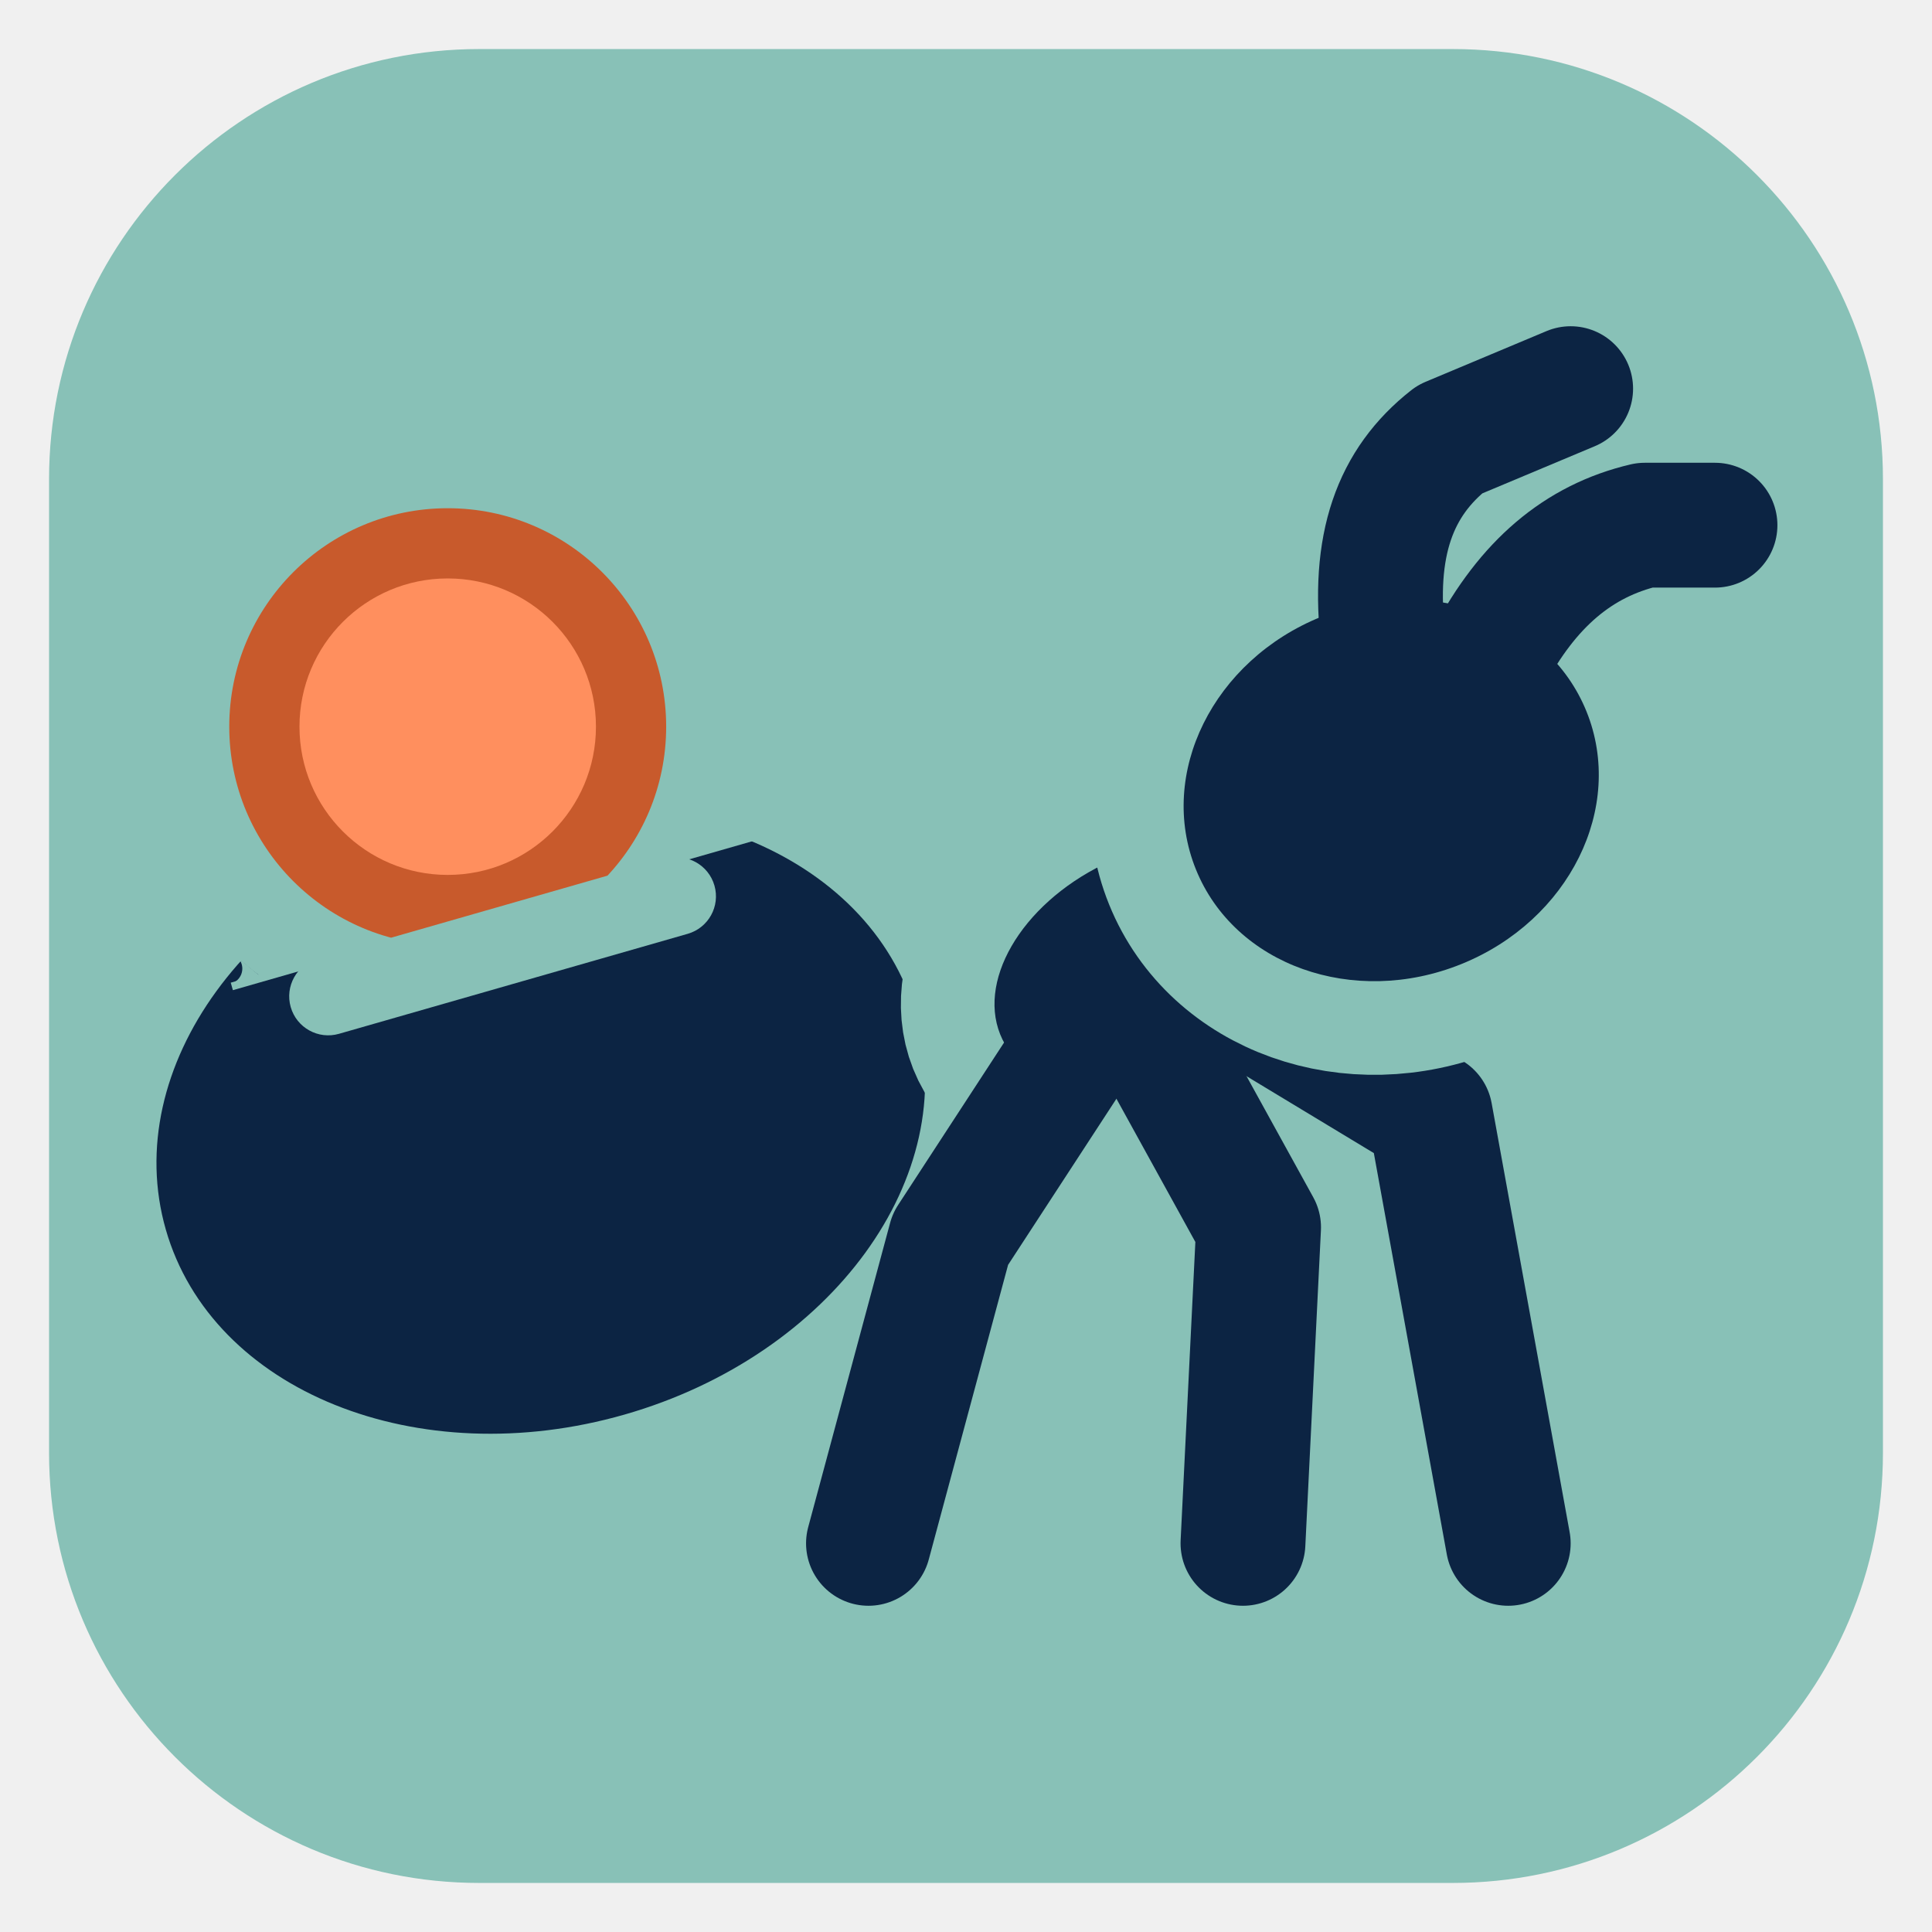
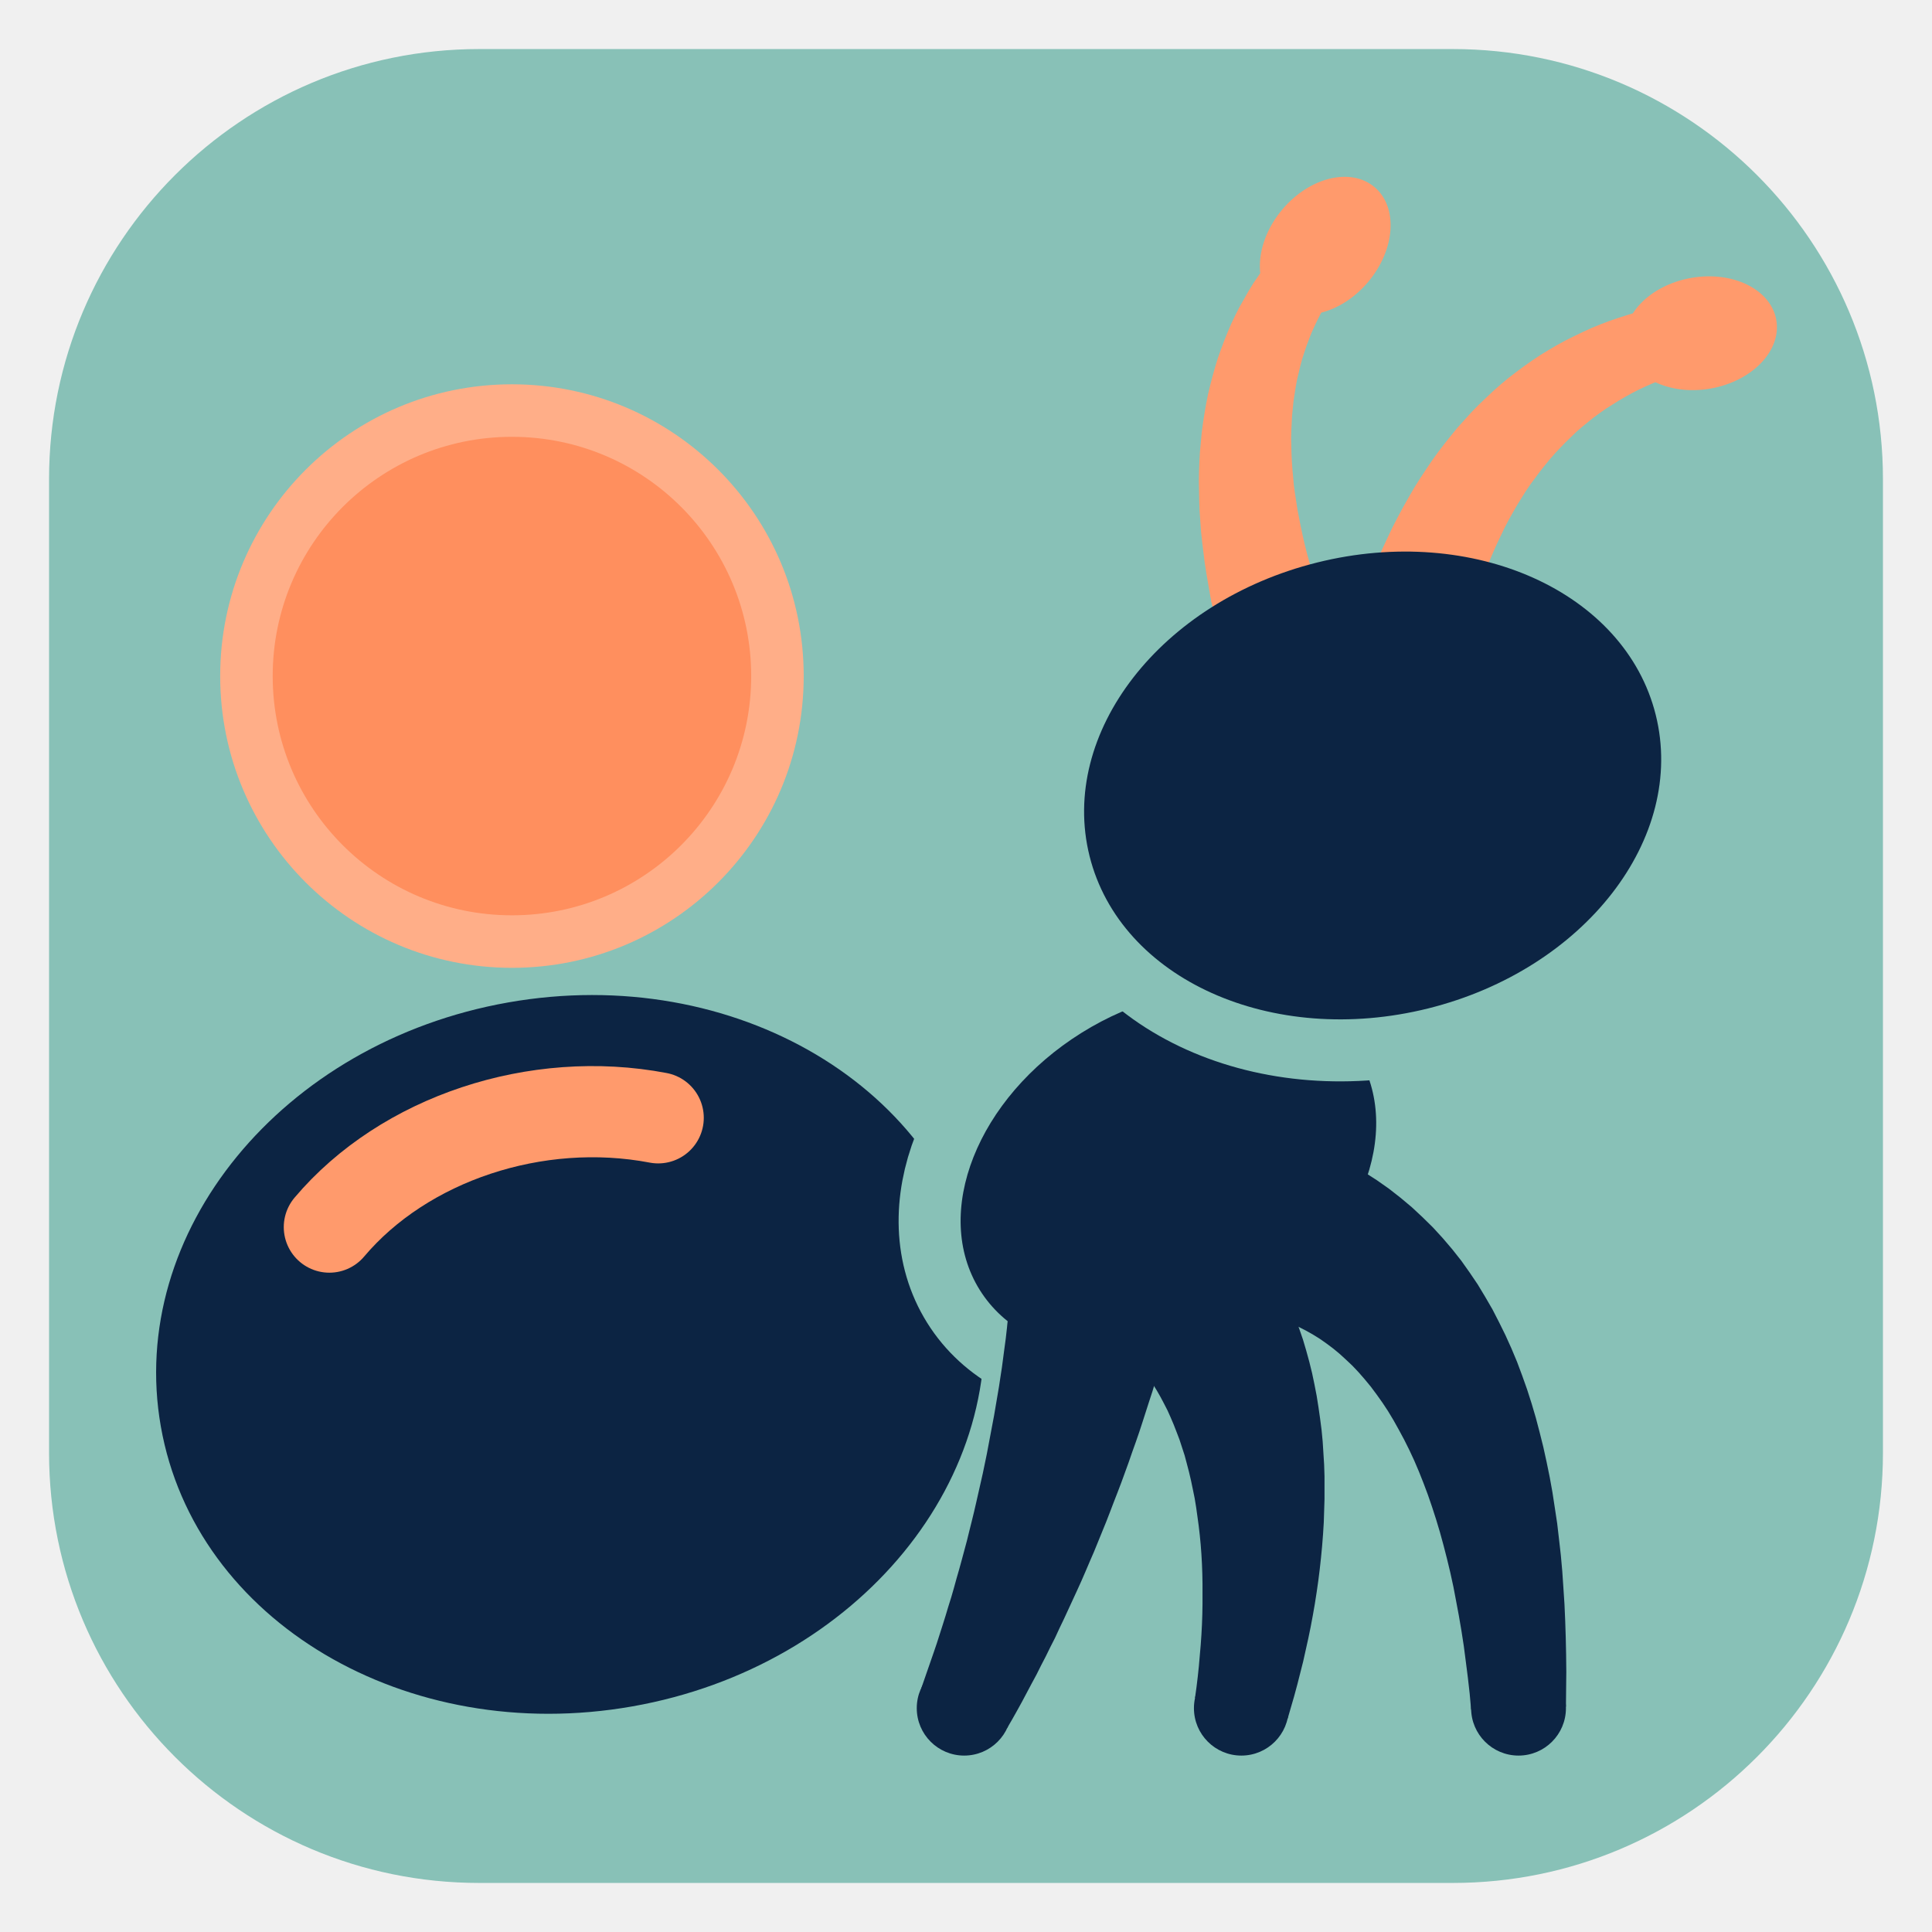
<svg xmlns="http://www.w3.org/2000/svg" viewBox="0 0 1024 1024" width="1024" height="1024">
  <rect x="26" y="26" width="972" height="972" rx="228" fill="#88C1B7" />
-   <g transform="translate(512 512) scale(1.0338) translate(-578 -448)">
+   <g transform="translate(512 512) scale(0.9665) translate(-837 -577)">
    <defs>
-       <mask id="s" maskUnits="userSpaceOnUse" x="-100" y="-100" width="1224" height="1224">
-         <g fill="white">
-           <g transform="translate(360 528) rotate(-16)">
-             <ellipse rx="200" ry="156" />
+       <mask id="s" maskUnits="userSpaceOnUse" x="0" y="0" width="1600" height="1600">
+         <g fill="black" stroke="black" stroke-width="68">
+           <g transform="translate(620 790) rotate(-10)">
+             <ellipse rx="228" ry="196" />
          </g>
        </g>
-         <g fill="black">
-           <g transform="translate(360 528) rotate(-16)">
-             <rect x="-107" y="-112" width="226" height="40" rx="20" />
-             <clipPath id="sa">
-               <rect x="-400" y="-600" width="800" height="488" />
-             </clipPath>
-             <circle cx="10" cy="-208" r="160" clip-path="url(#sa)" />
-             <path d="M-133.11 -112 L -118.00 -112 L -126.29 -124.19 A 8 8 0 0 1 -133.11 -112 Z" />
-             <path d="M153.11 -112 L 138.00 -112 L 146.29 -124.19 A 8 8 0 0 0 153.11 -112 Z" />
-             <rect x="-133.11" y="-112.5" width="286.22" height="4" />
+         <g fill="white">
+           <g transform="translate(620 790) rotate(-10)">
+             <ellipse rx="228" ry="196" />
          </g>
        </g>
-         <g fill="black" stroke="black" stroke-width="96">
-           <ellipse cx="674" cy="448" rx="86" ry="58" transform="rotate(-26 674 448)" />
+         <g fill="black" stroke="black" stroke-width="68">
+           <ellipse cx="948" cy="690" rx="122" ry="90" transform="rotate(-32 948 690)" />
        </g>
        <g fill="white">
-           <ellipse cx="674" cy="448" rx="86" ry="58" transform="rotate(-26 674 448)" />
-         </g>
-         <g fill="none" stroke="white" stroke-width="64" stroke-linecap="round" stroke-linejoin="round">
-           <path d="M720 466 L 816 524 L 856 744" />
-           <path d="M674 484 L 728 582 L 720 744" />
-           <path d="M630 496 L 570 588 L 528 744" />
-         </g>
-         <g fill="black" stroke="black" stroke-width="96">
-           <ellipse cx="796" cy="358" rx="108" ry="96" transform="rotate(-22 796 358)" />
+           <ellipse cx="948" cy="690" rx="122" ry="90" transform="rotate(-32 948 690)" />
        </g>
        <g fill="white">
-           <ellipse cx="796" cy="358" rx="108" ry="96" transform="rotate(-22 796 358)" />
+           <path d="M1007.9 770.3 L 1012.0 771.7 L 1016.0 773.3 L 1019.8 775.1 L 1023.7 777.1 L 1027.4 779.2 L 1031.1 781.5 L 1034.8 784.1 L 1038.4 786.8 L 1041.9 789.7 L 1045.4 792.9 L 1048.9 796.2 L 1052.3 799.8 L 1055.7 803.7 L 1059.0 807.7 L 1062.2 812.0 L 1065.4 816.5 L 1068.5 821.2 L 1071.5 826.2 L 1074.4 831.4 L 1077.3 836.8 L 1080.1 842.4 L 1082.8 848.2 L 1085.4 854.3 L 1087.9 860.6 L 1090.3 867.0 L 1092.6 873.7 L 1094.8 880.5 L 1096.9 887.5 L 1098.9 894.8 L 1100.8 902.2 L 1102.6 909.7 L 1104.3 917.5 L 1105.8 925.4 L 1107.3 933.4 L 1108.7 941.6 L 1110.0 950.0 L 1111.1 958.5 L 1112.2 967.1 L 1113.2 975.9 L 1114.0 984.8 L 1166.0 983.2 L 1166.1 973.6 L 1166.2 964.1 L 1166.1 954.7 L 1165.9 945.4 L 1165.6 936.1 L 1165.2 927.0 L 1164.6 917.9 L 1164.0 909.0 L 1163.2 900.1 L 1162.2 891.3 L 1161.2 882.7 L 1159.9 874.1 L 1158.6 865.6 L 1157.1 857.3 L 1155.4 849.0 L 1153.6 840.8 L 1151.6 832.8 L 1149.5 824.8 L 1147.2 817.0 L 1144.7 809.2 L 1142.0 801.6 L 1139.2 794.1 L 1136.1 786.7 L 1132.8 779.4 L 1129.3 772.3 L 1125.7 765.3 L 1121.7 758.4 L 1117.6 751.6 L 1113.2 745.1 L 1108.6 738.6 L 1103.7 732.4 L 1098.5 726.3 L 1093.1 720.4 L 1087.4 714.8 L 1081.5 709.3 L 1075.3 704.1 L 1068.9 699.1 L 1062.2 694.4 L 1055.2 689.9 L 1048.1 685.7 Z" />
+           <circle cx="1028" cy="728" r="46.8" />
+           <circle cx="1140" cy="984" r="26" />
+           <path d="M928.3 791.5 L 930.7 794.3 L 933.1 797.2 L 935.3 800.2 L 937.5 803.3 L 939.6 806.5 L 941.7 809.9 L 943.7 813.4 L 945.6 817.0 L 947.5 820.7 L 949.2 824.5 L 950.9 828.5 L 952.5 832.6 L 954.1 836.8 L 955.5 841.1 L 956.9 845.4 L 958.1 849.9 L 959.3 854.5 L 960.4 859.2 L 961.4 864.0 L 962.4 868.9 L 963.2 873.8 L 963.9 878.8 L 964.6 883.9 L 965.2 889.1 L 965.7 894.3 L 966.1 899.6 L 966.4 905.0 L 966.6 910.4 L 966.7 915.8 L 966.7 921.3 L 966.7 926.9 L 966.6 932.5 L 966.4 938.1 L 966.1 943.8 L 965.7 949.5 L 965.2 955.2 L 964.7 961.0 L 964.1 966.7 L 963.4 972.5 L 962.6 978.3 L 1013.4 989.7 L 1015.2 983.5 L 1017.0 977.3 L 1018.7 971.0 L 1020.3 964.7 L 1021.9 958.4 L 1023.3 952.1 L 1024.7 945.8 L 1026.0 939.5 L 1027.2 933.1 L 1028.3 926.8 L 1029.3 920.4 L 1030.2 914.1 L 1031.0 907.7 L 1031.7 901.3 L 1032.3 895.0 L 1032.8 888.6 L 1033.2 882.2 L 1033.4 875.9 L 1033.6 869.5 L 1033.6 863.1 L 1033.6 856.8 L 1033.4 850.5 L 1033.0 844.1 L 1032.6 837.8 L 1032.0 831.5 L 1031.2 825.3 L 1030.3 819.0 L 1029.3 812.7 L 1028.1 806.5 L 1026.8 800.3 L 1025.3 794.2 L 1023.6 788.0 L 1021.8 781.9 L 1019.7 775.8 L 1017.5 769.8 L 1015.2 763.8 L 1012.6 757.9 L 1009.8 752.0 L 1006.8 746.2 L 1003.7 740.5 Z" />
+           <circle cx="966" cy="766" r="45.5" />
+           <circle cx="988" cy="984" r="26" />
+           <path d="M860.6 765.6 L 860.0 770.8 L 859.4 776.0 L 858.8 781.3 L 858.1 786.5 L 857.4 791.8 L 856.7 797.1 L 855.9 802.3 L 855.1 807.6 L 854.2 812.9 L 853.3 818.2 L 852.4 823.5 L 851.4 828.8 L 850.4 834.1 L 849.4 839.4 L 848.4 844.7 L 847.3 850.0 L 846.2 855.3 L 845.0 860.6 L 843.8 865.9 L 842.6 871.2 L 841.4 876.4 L 840.1 881.7 L 838.8 886.9 L 837.5 892.2 L 836.1 897.4 L 834.7 902.6 L 833.3 907.7 L 831.8 912.9 L 830.4 918.0 L 828.9 923.2 L 827.3 928.3 L 825.8 933.3 L 824.2 938.4 L 822.6 943.4 L 821.0 948.4 L 819.3 953.4 L 817.6 958.3 L 815.9 963.2 L 814.2 968.1 L 812.5 973.0 L 859.5 995.0 L 862.3 990.2 L 865.0 985.4 L 867.7 980.5 L 870.3 975.6 L 872.9 970.7 L 875.6 965.7 L 878.1 960.7 L 880.7 955.7 L 883.2 950.6 L 885.8 945.5 L 888.2 940.3 L 890.7 935.1 L 893.1 929.9 L 895.5 924.7 L 897.9 919.5 L 900.3 914.2 L 902.6 908.9 L 904.9 903.5 L 907.2 898.2 L 909.4 892.8 L 911.6 887.4 L 913.8 882.0 L 915.9 876.6 L 918.0 871.1 L 920.1 865.7 L 922.2 860.2 L 924.2 854.7 L 926.2 849.2 L 928.1 843.7 L 930.1 838.1 L 932.0 832.6 L 933.8 827.1 L 935.6 821.5 L 937.4 815.9 L 939.2 810.4 L 940.9 804.8 L 942.6 799.2 L 944.2 793.6 L 945.8 788.0 L 947.4 782.4 Z" />
+           <circle cx="904" cy="774" r="44.2" />
+           <circle cx="836" cy="984" r="26" />
        </g>
-         <g fill="none" stroke="white" stroke-width="64" stroke-linecap="round" stroke-linejoin="round">
-           <path d="M792 282 C 786 232 798 200 826 178 L 888 152" />
-           <path d="M846 290 C 866 252 892 230 926 222 L 962 222" />
+         <g fill="black" stroke="black" stroke-width="68">
+           <ellipse cx="1060" cy="478" rx="160" ry="126" transform="rotate(-14 1060 478)" />
+         </g>
+         <g fill="white">
+           <ellipse cx="1060" cy="478" rx="160" ry="126" transform="rotate(-14 1060 478)" />
        </g>
      </mask>
    </defs>
-     <rect x="-100" y="-100" width="1224" height="1224" fill="#0C2443" mask="url(#s)" />
-     <g transform="translate(360 528) rotate(-16)">
-       <clipPath id="sc">
-         <rect x="-400" y="-600" width="800" height="488" />
-       </clipPath>
-       <g clip-path="url(#sc)">
-         <g transform="translate(10 -208) rotate(16)">
-           <circle r="112" fill="#C85A2C" />
-           <circle r="76" fill="#FF8F5E" />
-         </g>
+     <g fill="#FF9A6C">
+       <path d="M1028.0 365.0 L 1026.6 360.1 L 1025.2 355.2 L 1023.9 350.4 L 1022.7 345.6 L 1021.6 340.8 L 1020.6 336.1 L 1019.7 331.5 L 1018.8 326.9 L 1018.1 322.3 L 1017.4 317.8 L 1016.8 313.4 L 1016.4 308.9 L 1016.0 304.6 L 1015.7 300.3 L 1015.5 296.0 L 1015.4 291.8 L 1015.3 287.6 L 1015.4 283.4 L 1015.6 279.3 L 1015.8 275.3 L 1016.2 271.3 L 1016.6 267.3 L 1017.2 263.4 L 1017.8 259.5 L 1018.5 255.7 L 1019.4 251.9 L 1020.3 248.1 L 1021.3 244.3 L 1022.5 240.6 L 1023.7 237.0 L 1025.1 233.3 L 1026.5 229.7 L 1028.1 226.2 L 1029.8 222.6 L 1031.6 219.1 L 1033.5 215.6 L 1035.5 212.2 L 1037.7 208.7 L 1040.0 205.3 L 1042.4 202.0 L 1013.6 178.0 L 1010.2 181.9 L 1006.8 185.9 L 1003.6 189.9 L 1000.5 194.0 L 997.6 198.2 L 994.7 202.4 L 992.0 206.8 L 989.5 211.2 L 987.0 215.6 L 984.7 220.1 L 982.5 224.7 L 980.5 229.4 L 978.6 234.1 L 976.8 238.9 L 975.1 243.7 L 973.6 248.6 L 972.2 253.6 L 970.9 258.6 L 969.7 263.6 L 968.7 268.7 L 967.8 273.9 L 967.0 279.0 L 966.3 284.3 L 965.8 289.6 L 965.3 294.9 L 965.0 300.2 L 964.8 305.6 L 964.7 311.1 L 964.8 316.5 L 964.9 322.1 L 965.1 327.6 L 965.5 333.2 L 965.9 338.8 L 966.5 344.4 L 967.2 350.1 L 967.9 355.8 L 968.8 361.6 L 969.8 367.4 L 970.8 373.2 L 972.0 379.0 Z" />
+       <circle cx="1000" cy="372" r="28.9" />
+       <circle cx="1028" cy="190" r="18.7" />
+       <path d="M1117.0 374.2 L 1118.7 369.1 L 1120.5 364.2 L 1122.3 359.3 L 1124.2 354.6 L 1126.2 349.9 L 1128.2 345.4 L 1130.3 341.0 L 1132.4 336.6 L 1134.6 332.4 L 1136.9 328.3 L 1139.2 324.3 L 1141.6 320.4 L 1144.0 316.6 L 1146.5 312.9 L 1149.1 309.4 L 1151.7 305.9 L 1154.4 302.5 L 1157.1 299.2 L 1159.9 296.0 L 1162.8 292.9 L 1165.7 289.9 L 1168.7 287.0 L 1171.7 284.1 L 1174.8 281.4 L 1178.0 278.8 L 1181.2 276.2 L 1184.5 273.8 L 1187.9 271.4 L 1191.4 269.2 L 1194.9 267.0 L 1198.5 264.9 L 1202.1 262.9 L 1205.8 261.0 L 1209.6 259.2 L 1213.5 257.5 L 1217.4 255.8 L 1221.5 254.3 L 1225.6 252.9 L 1229.7 251.5 L 1234.0 250.3 L 1226.0 213.7 L 1220.7 214.7 L 1215.5 215.8 L 1210.3 217.0 L 1205.1 218.4 L 1200.0 219.9 L 1195.0 221.5 L 1190.0 223.2 L 1185.0 225.1 L 1180.1 227.1 L 1175.3 229.3 L 1170.5 231.6 L 1165.7 234.0 L 1161.1 236.5 L 1156.5 239.2 L 1151.9 242.0 L 1147.4 245.0 L 1143.0 248.1 L 1138.7 251.3 L 1134.4 254.6 L 1130.2 258.1 L 1126.1 261.7 L 1122.1 265.5 L 1118.1 269.3 L 1114.2 273.3 L 1110.4 277.5 L 1106.6 281.7 L 1103.0 286.1 L 1099.4 290.6 L 1095.9 295.2 L 1092.5 299.9 L 1089.2 304.8 L 1085.9 309.8 L 1082.7 314.9 L 1079.7 320.1 L 1076.7 325.4 L 1073.8 330.8 L 1070.9 336.4 L 1068.2 342.1 L 1065.5 347.9 L 1063.0 353.8 Z" />
+       <circle cx="1090" cy="364" r="28.9" />
+       <circle cx="1230" cy="232" r="18.7" />
+       <ellipse cx="1034" cy="182" rx="42" ry="30.8" transform="rotate(-50 1034 182)" />
+       <ellipse cx="1240" cy="230" rx="42" ry="30.8" transform="rotate(-10 1240 230)" />
+     </g>
+     <rect width="1600" height="1600" fill="#0C2443" mask="url(#s)" />
+     <g fill="none" stroke="#FF9A6C" stroke-width="50" stroke-linecap="round">
+       <g transform="translate(620 790) rotate(-10)">
+         <path d="M-118 -91.7 A 164 132 0 0 1 70 -119.4" />
      </g>
+     </g>
+     <g transform="translate(588 418)">
+       <circle r="160" fill="#FFAE88" />
+       <circle r="131.2" fill="#FF8F5E" />
    </g>
  </g>
</svg>
